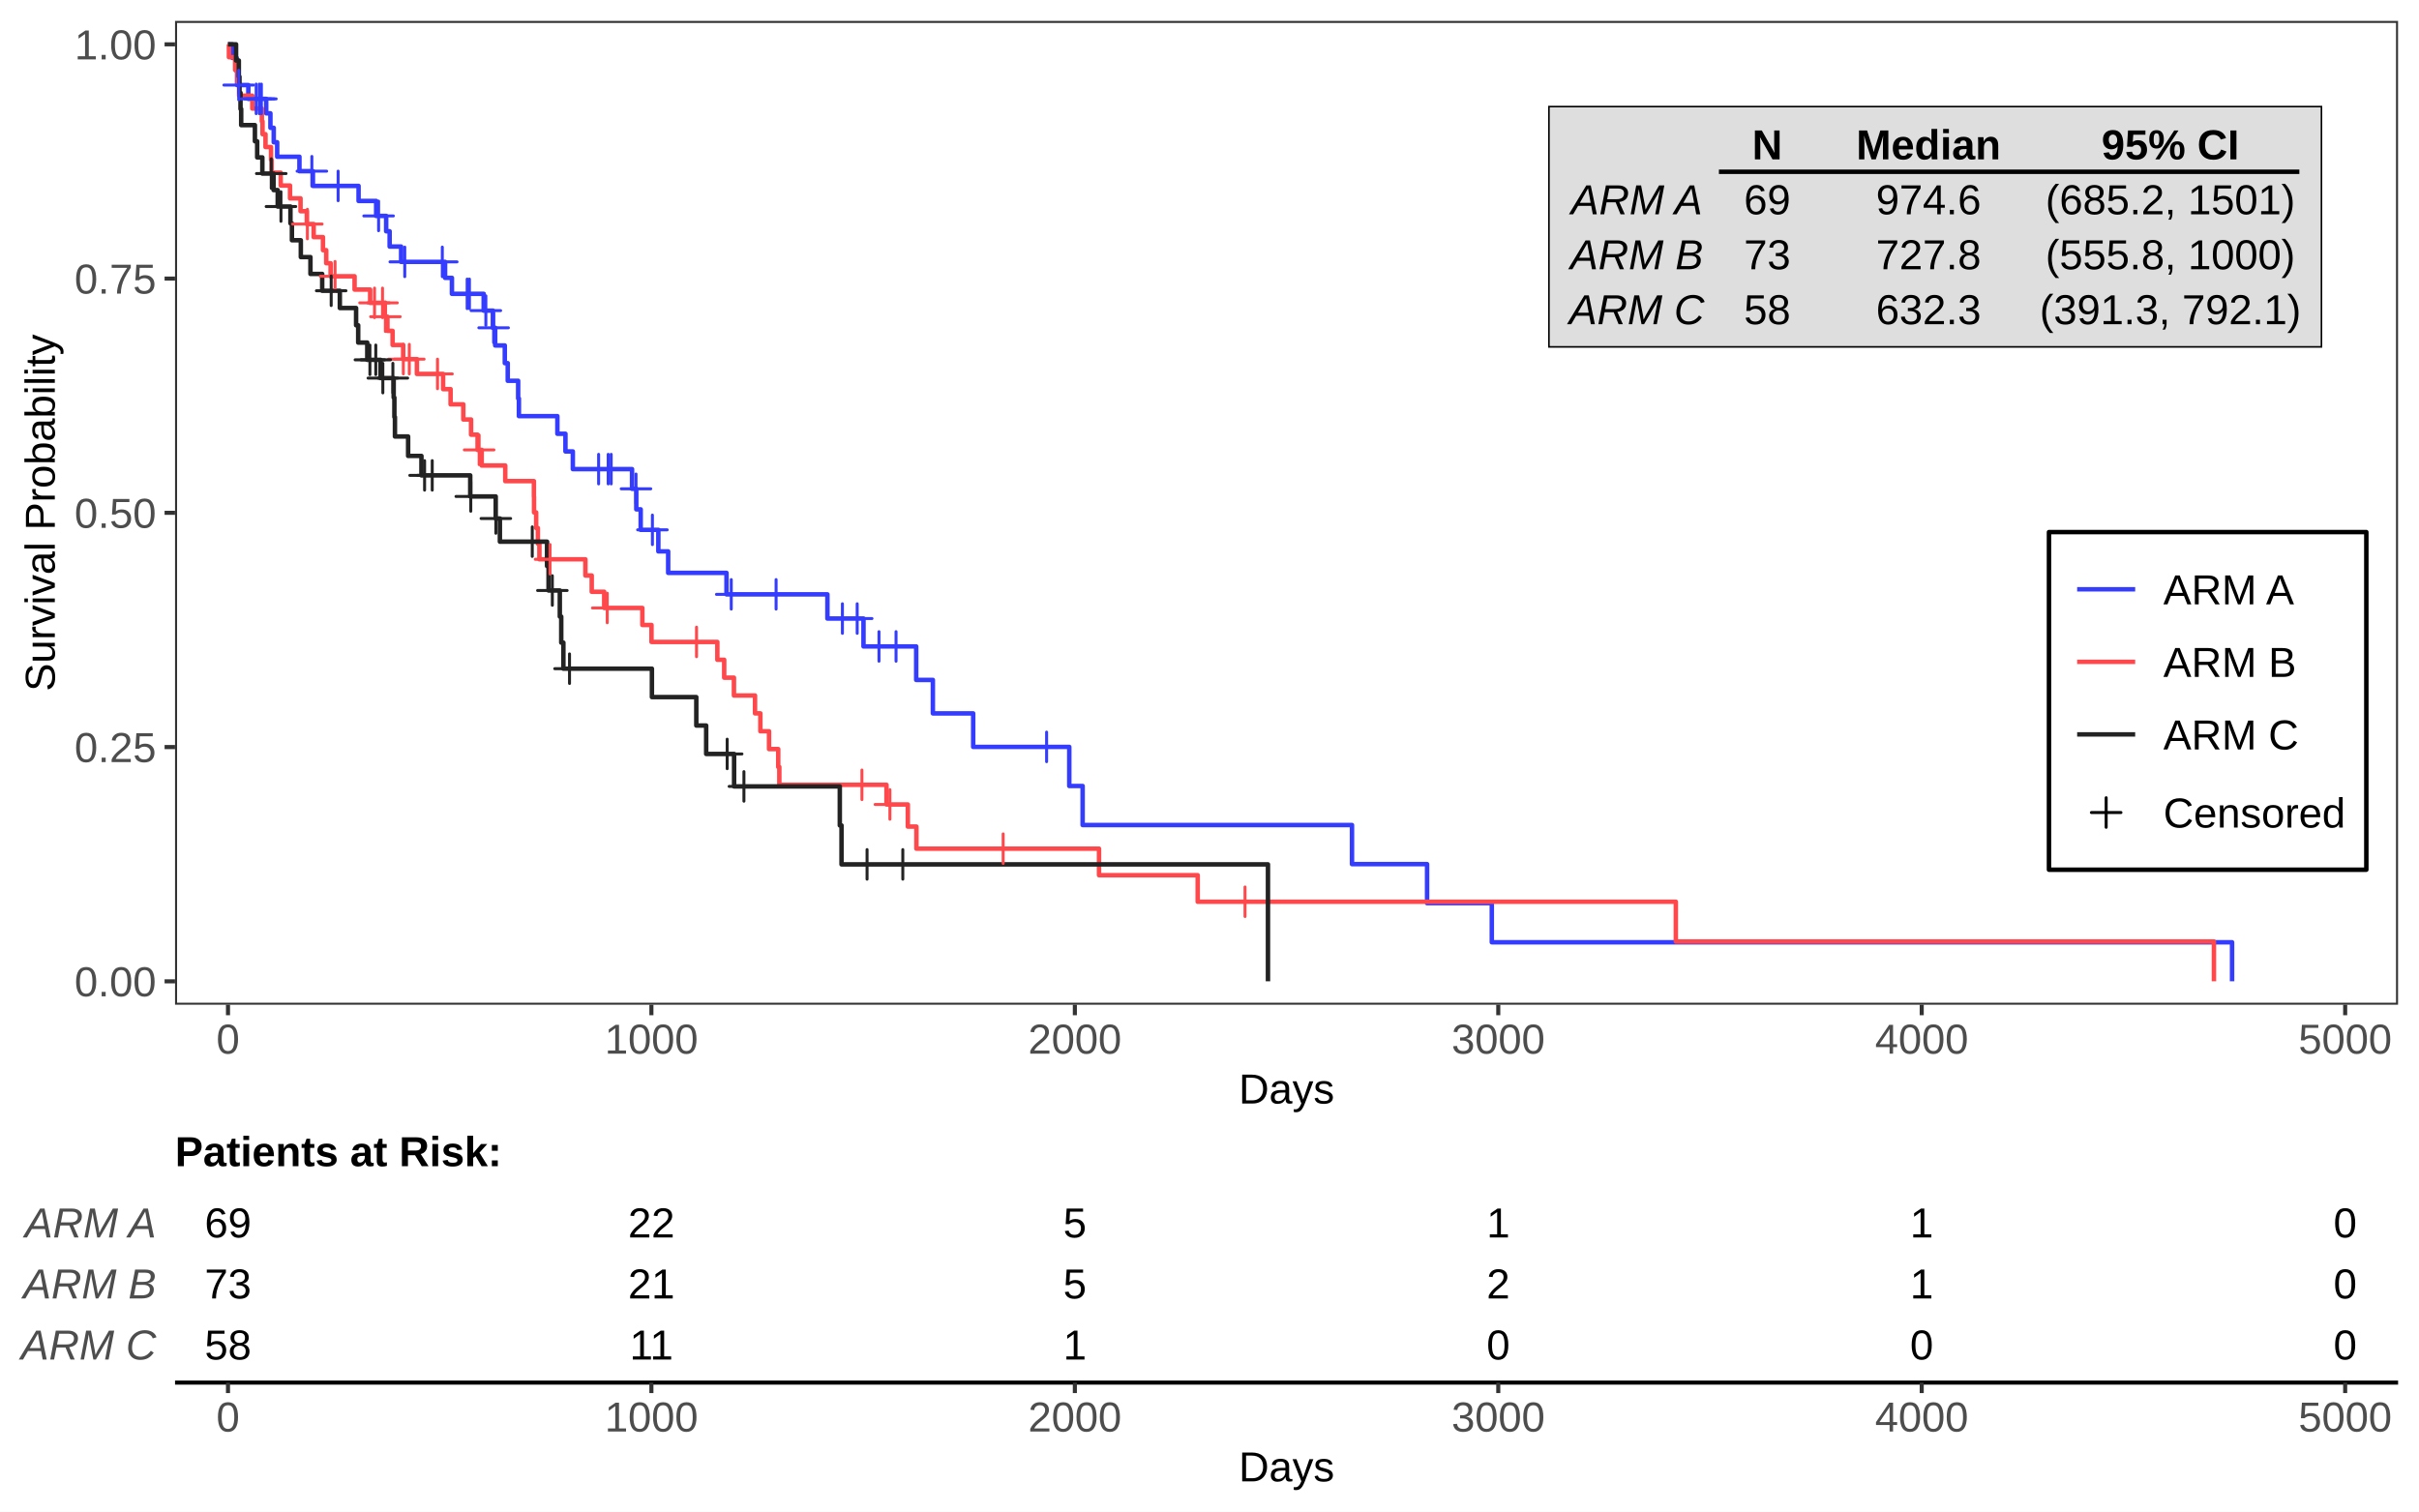
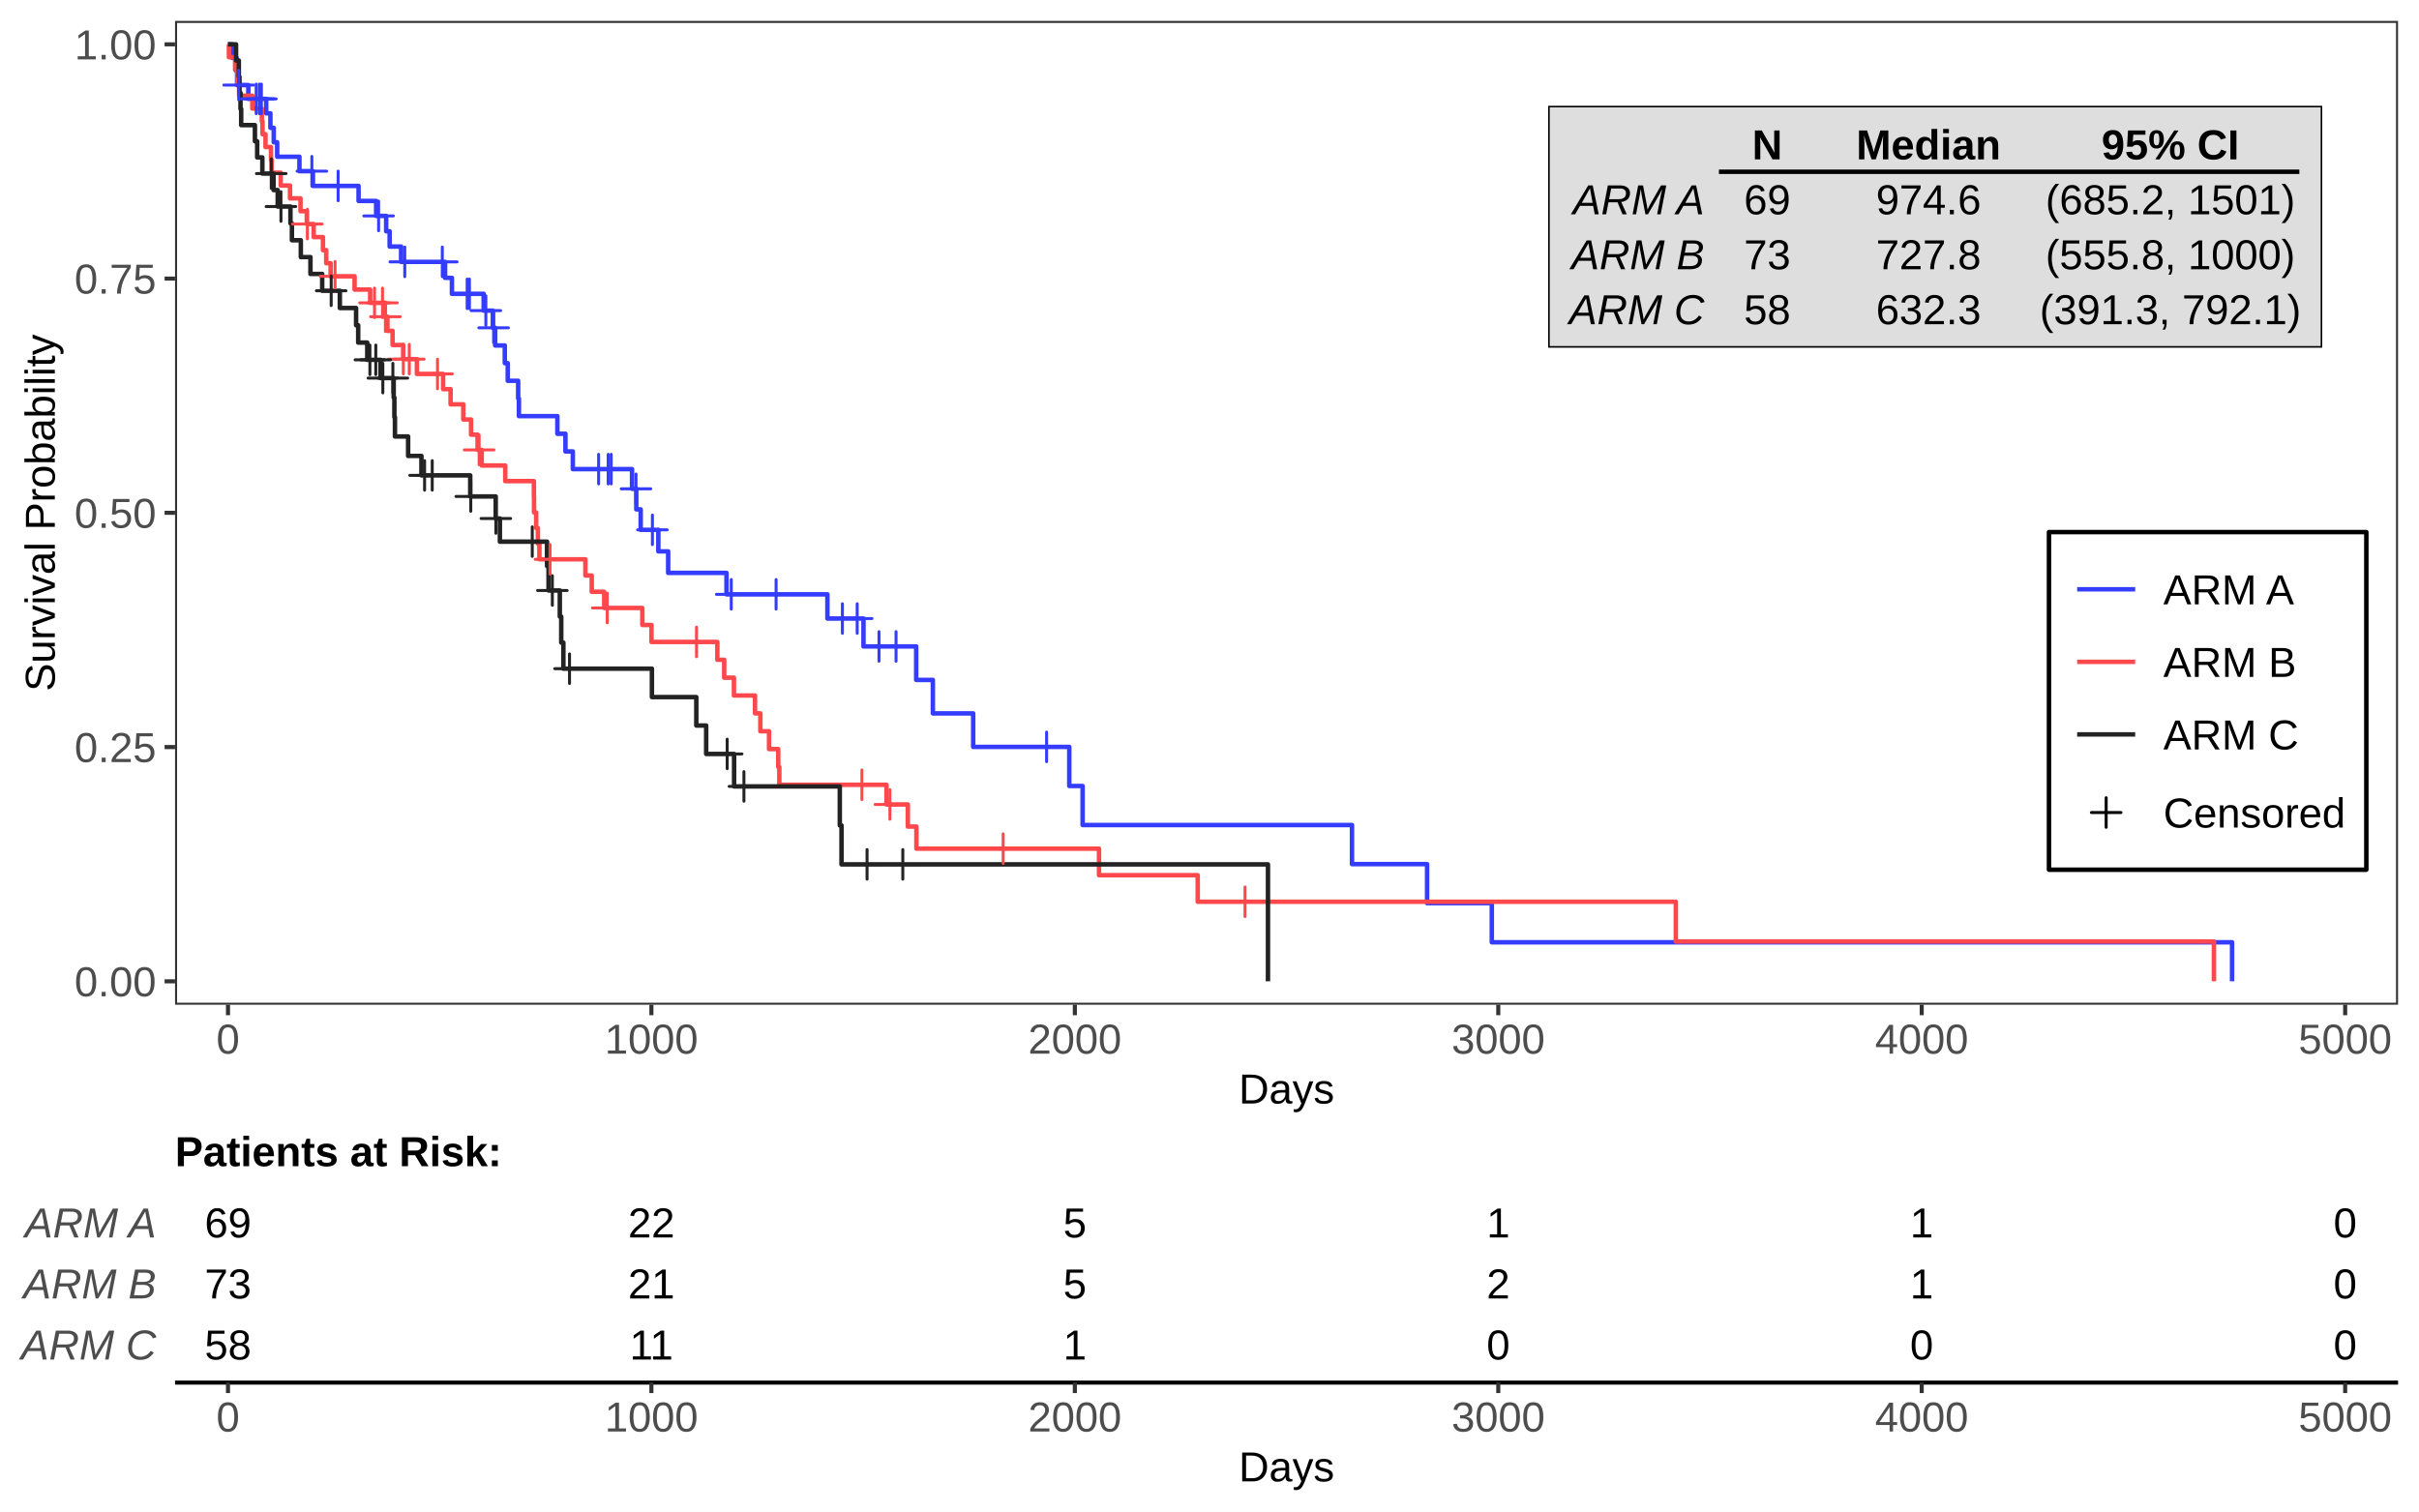
<svg xmlns="http://www.w3.org/2000/svg" class="svglite" width="576.00pt" height="360.00pt" viewBox="0 0 576.00 360.00">
  <defs>
    <style type="text/css">
    .svglite line, .svglite polyline, .svglite polygon, .svglite path, .svglite rect, .svglite circle {
      fill: none;
      stroke: #000000;
      stroke-linecap: round;
      stroke-linejoin: round;
      stroke-miterlimit: 10.00;
    }
    .svglite text {
      white-space: pre;
    }
  </style>
  </defs>
  <rect width="100%" height="100%" style="stroke: none; fill: none;" />
  <defs>
    <clipPath id="cpMC4wMHw1NzYuMDB8MC4wMHwzNjAuMDA=">
      <rect x="0.00" y="0.00" width="576.00" height="360.00" />
    </clipPath>
  </defs>
  <g clip-path="url(#cpMC4wMHw1NzYuMDB8MC4wMHwzNjAuMDA=)">
</g>
  <defs>
    <clipPath id="cpMC4wMHw1NzYuMDB8MC4wMHwyNzAuMDA=">
      <rect x="0.00" y="0.00" width="576.00" height="270.00" />
    </clipPath>
  </defs>
  <g clip-path="url(#cpMC4wMHw1NzYuMDB8MC4wMHwyNzAuMDA=)">
    <rect x="0.00" y="0.00" width="576.00" height="270.00" style="stroke-width: 0.97; stroke: #FFFFFF; fill: #FFFFFF;" />
  </g>
  <g clip-path="url(#cpMC4wMHw1NzYuMDB8MC4wMHwzNjAuMDA=)">
</g>
  <defs>
    <clipPath id="cpNDEuNjh8NTcxLjAyfDQuOTh8MjM5LjMw">
      <rect x="41.68" y="4.98" width="529.33" height="234.32" />
    </clipPath>
  </defs>
  <g clip-path="url(#cpNDEuNjh8NTcxLjAyfDQuOTh8MjM5LjMw)">
    <rect x="41.68" y="4.98" width="529.33" height="234.32" style="stroke-width: 0.97; stroke: none; fill: #FFFFFF;" />
    <polyline points="54.29,10.56 55.33,10.56 55.33,13.79 56.36,13.79 56.36,17.03 56.46,17.03 56.46,20.26 56.84,20.26 56.84,20.26 59.13,20.26 59.13,23.55 61.00,23.55 61.00,23.55 61.74,23.55 61.74,23.55 62.24,23.55 62.24,23.55 63.39,23.55 63.39,26.99 64.39,26.99 64.39,30.44 65.18,30.44 65.18,33.88 66.00,33.88 66.00,37.33 71.30,37.33 71.30,40.77 74.26,40.77 74.26,40.77 74.51,40.77 74.51,44.28 80.51,44.28 80.51,44.28 85.38,44.28 85.38,47.86 89.57,47.86 89.57,51.43 90.15,51.43 90.15,51.43 91.95,51.43 91.95,55.08 92.78,55.08 92.78,58.72 95.51,58.72 95.51,62.37 96.38,62.37 96.38,62.37 105.32,62.37 105.32,62.37 105.98,62.37 105.98,66.18 107.61,66.18 107.61,69.98 111.24,69.98 111.24,69.98 111.78,69.98 111.78,69.98 115.17,69.98 115.17,73.98 115.69,73.98 115.69,73.98 117.36,73.98 117.36,78.07 117.54,78.07 117.54,78.07 117.91,78.07 117.91,82.28 120.20,82.28 120.20,86.49 120.90,86.49 120.90,90.69 123.38,90.69 123.38,94.90 123.56,94.90 123.56,99.11 132.72,99.11 132.72,103.31 134.64,103.31 134.64,107.52 136.40,107.52 136.40,111.73 142.54,111.73 142.54,111.73 144.82,111.73 144.82,111.73 145.53,111.73 145.53,111.73 150.50,111.73 150.50,116.42 151.44,116.42 151.44,116.42 151.51,116.42 151.51,121.31 152.56,121.31 152.56,126.19 155.35,126.19 155.35,126.19 156.76,126.19 156.76,131.32 159.10,131.32 159.10,136.44 172.99,136.44 172.99,141.56 174.12,141.56 174.12,141.56 184.80,141.56 184.80,141.56 197.02,141.56 197.02,147.32 200.59,147.32 200.59,147.32 204.11,147.32 204.11,147.32 205.61,147.32 205.61,153.96 209.30,153.96 209.30,153.96 213.36,153.96 213.36,153.96 218.16,153.96 218.16,161.94 222.13,161.94 222.13,169.91 231.73,169.91 231.73,177.89 249.21,177.89 249.21,177.89 254.61,177.89 254.61,187.20 257.79,187.20 257.79,196.50 321.93,196.50 321.93,205.81 339.81,205.81 339.81,215.11 355.22,215.11 355.22,224.42 531.49,224.42 531.49,233.72 " style="stroke-width: 1.07; stroke: #343CFF; stroke-linecap: butt;" />
    <polyline points="54.29,10.56 54.51,10.56 54.51,13.62 55.99,13.62 55.99,16.67 56.56,16.67 56.56,19.73 56.94,19.73 56.94,22.79 60.08,22.79 60.08,25.85 62.35,25.85 62.35,28.90 62.51,28.90 62.51,31.96 63.22,31.96 63.22,35.02 64.53,35.02 64.53,38.07 64.68,38.07 64.68,41.13 66.84,41.13 66.84,44.19 69.06,44.19 69.06,47.24 71.56,47.24 71.56,50.30 73.06,50.30 73.06,53.36 73.19,53.36 73.19,53.36 74.69,53.36 74.69,56.47 76.90,56.47 76.90,59.58 77.68,59.58 77.68,62.69 78.72,62.69 78.72,65.80 79.78,65.80 79.78,65.80 84.43,65.80 84.43,68.97 88.14,68.97 88.14,72.13 89.18,72.13 89.18,72.13 91.08,72.13 91.08,72.13 91.63,72.13 91.63,75.43 91.77,75.43 91.77,75.43 92.25,75.43 92.25,78.80 93.48,78.80 93.48,82.17 96.00,82.17 96.00,85.54 96.04,85.54 96.04,85.54 97.46,85.54 97.46,85.54 99.27,85.54 99.27,89.06 104.18,89.06 104.18,89.06 105.51,89.06 105.51,92.68 107.29,92.68 107.29,96.30 110.32,96.30 110.32,99.91 112.17,99.91 112.17,103.53 113.72,103.53 113.72,107.15 114.09,107.15 114.09,107.15 114.70,107.15 114.70,110.87 120.31,110.87 120.31,114.59 127.13,114.59 127.13,118.31 127.16,118.31 127.16,122.04 127.67,122.04 127.67,125.76 128.08,125.76 128.08,129.48 128.44,129.48 128.44,133.21 130.97,133.21 130.97,133.21 139.39,133.21 139.39,137.07 140.90,137.07 140.90,140.94 143.87,140.94 143.87,144.80 144.59,144.80 144.59,144.80 152.95,144.80 152.95,148.85 155.13,148.85 155.13,152.89 165.85,152.89 165.85,152.89 170.81,152.89 170.81,157.14 172.44,157.14 172.44,161.40 174.76,161.40 174.76,165.65 179.78,165.65 179.78,169.90 181.05,169.90 181.05,174.16 183.12,174.16 183.12,178.41 185.31,178.41 185.31,182.67 185.57,182.67 185.57,186.92 205.24,186.92 205.24,186.92 211.09,186.92 211.09,191.60 211.90,191.60 211.90,191.60 216.17,191.60 216.17,196.87 218.21,196.87 218.21,202.13 238.87,202.13 238.87,202.13 261.69,202.13 261.69,208.45 285.19,208.45 285.19,214.77 296.46,214.77 296.46,214.77 399.04,214.77 399.04,224.24 527.17,224.24 527.17,233.72 " style="stroke-width: 1.07; stroke: #FF484B; stroke-linecap: butt;" />
    <polyline points="54.29,10.56 56.21,10.56 56.21,14.41 56.87,14.41 56.87,18.26 57.02,18.26 57.02,22.10 57.27,22.10 57.27,25.95 57.43,25.95 57.43,29.80 60.70,29.80 60.70,33.65 61.24,33.65 61.24,37.49 62.47,37.49 62.47,41.34 64.59,41.34 64.59,41.34 65.14,41.34 65.14,45.27 66.13,45.27 66.13,49.19 66.90,49.19 66.90,49.19 69.16,49.19 69.16,53.20 69.51,53.20 69.51,57.22 71.63,57.22 71.63,61.23 73.92,61.23 73.92,65.24 76.72,65.24 76.72,69.25 78.86,69.25 78.86,69.25 80.92,69.25 80.92,73.36 84.79,73.36 84.79,77.47 85.29,77.47 85.29,81.59 87.45,81.59 87.45,85.70 88.08,85.70 88.08,85.70 89.48,85.70 89.48,85.70 90.61,85.70 90.61,90.05 91.16,90.05 91.16,90.05 93.55,90.05 93.55,90.05 93.74,90.05 93.74,94.69 93.91,94.69 93.91,99.32 94.04,99.32 94.04,103.96 97.18,103.96 97.18,108.59 100.35,108.59 100.35,113.22 101.10,113.22 101.10,113.22 102.92,113.22 102.92,113.22 111.97,113.22 111.97,118.24 112.10,118.24 112.10,118.24 118.04,118.24 118.04,123.49 118.07,123.49 118.07,123.49 119.03,123.49 119.03,129.01 126.74,129.01 126.74,129.01 130.26,129.01 130.26,134.82 130.62,134.82 130.62,140.64 131.52,140.64 131.52,140.64 133.30,140.64 133.30,146.85 133.64,146.85 133.64,153.05 134.15,153.05 134.15,159.26 135.61,159.26 135.61,159.26 155.23,159.26 155.23,166.03 165.80,166.03 165.80,172.80 168.15,172.80 168.15,179.57 173.15,179.57 173.15,179.57 174.80,179.57 174.80,187.30 177.14,187.30 177.14,187.30 199.97,187.30 199.97,196.59 200.38,196.59 200.38,205.87 206.46,205.87 206.46,205.87 214.97,205.87 214.97,205.87 301.92,205.87 301.92,233.72 " style="stroke-width: 1.07; stroke: #232323; stroke-linecap: butt;" />
    <line x1="53.32" y1="20.26" x2="60.36" y2="20.26" style="stroke-width: 0.71; stroke: #343CFF;" />
    <line x1="56.84" y1="23.78" x2="56.84" y2="16.74" style="stroke-width: 0.71; stroke: #343CFF;" />
    <line x1="57.48" y1="23.55" x2="64.52" y2="23.55" style="stroke-width: 0.71; stroke: #343CFF;" />
    <line x1="61.00" y1="27.07" x2="61.00" y2="20.03" style="stroke-width: 0.71; stroke: #343CFF;" />
    <line x1="58.22" y1="23.55" x2="65.26" y2="23.55" style="stroke-width: 0.71; stroke: #343CFF;" />
    <line x1="61.74" y1="27.07" x2="61.74" y2="20.03" style="stroke-width: 0.71; stroke: #343CFF;" />
    <line x1="58.73" y1="23.55" x2="65.76" y2="23.55" style="stroke-width: 0.71; stroke: #343CFF;" />
    <line x1="62.24" y1="27.07" x2="62.24" y2="20.03" style="stroke-width: 0.71; stroke: #343CFF;" />
    <line x1="70.74" y1="40.77" x2="77.78" y2="40.77" style="stroke-width: 0.71; stroke: #343CFF;" />
    <line x1="74.26" y1="44.29" x2="74.26" y2="37.26" style="stroke-width: 0.71; stroke: #343CFF;" />
    <line x1="76.99" y1="44.28" x2="84.03" y2="44.28" style="stroke-width: 0.71; stroke: #343CFF;" />
    <line x1="80.51" y1="47.80" x2="80.51" y2="40.76" style="stroke-width: 0.71; stroke: #343CFF;" />
    <line x1="86.63" y1="51.43" x2="93.67" y2="51.43" style="stroke-width: 0.71; stroke: #343CFF;" />
    <line x1="90.15" y1="54.95" x2="90.15" y2="47.91" style="stroke-width: 0.71; stroke: #343CFF;" />
    <line x1="92.86" y1="62.37" x2="99.90" y2="62.37" style="stroke-width: 0.71; stroke: #343CFF;" />
    <line x1="96.38" y1="65.89" x2="96.38" y2="58.85" style="stroke-width: 0.71; stroke: #343CFF;" />
    <line x1="101.80" y1="62.37" x2="108.83" y2="62.37" style="stroke-width: 0.71; stroke: #343CFF;" />
    <line x1="105.32" y1="65.89" x2="105.32" y2="58.85" style="stroke-width: 0.71; stroke: #343CFF;" />
    <line x1="107.72" y1="69.98" x2="114.76" y2="69.98" style="stroke-width: 0.71; stroke: #343CFF;" />
    <line x1="111.24" y1="73.50" x2="111.24" y2="66.47" style="stroke-width: 0.71; stroke: #343CFF;" />
    <line x1="108.26" y1="69.98" x2="115.30" y2="69.98" style="stroke-width: 0.71; stroke: #343CFF;" />
    <line x1="111.78" y1="73.50" x2="111.78" y2="66.47" style="stroke-width: 0.71; stroke: #343CFF;" />
    <line x1="112.17" y1="73.98" x2="119.21" y2="73.98" style="stroke-width: 0.71; stroke: #343CFF;" />
    <line x1="115.69" y1="77.50" x2="115.69" y2="70.46" style="stroke-width: 0.71; stroke: #343CFF;" />
    <line x1="114.02" y1="78.07" x2="121.06" y2="78.07" style="stroke-width: 0.71; stroke: #343CFF;" />
    <line x1="117.54" y1="81.59" x2="117.54" y2="74.55" style="stroke-width: 0.71; stroke: #343CFF;" />
    <line x1="139.02" y1="111.73" x2="146.05" y2="111.73" style="stroke-width: 0.71; stroke: #343CFF;" />
    <line x1="142.54" y1="115.25" x2="142.54" y2="108.21" style="stroke-width: 0.71; stroke: #343CFF;" />
    <line x1="141.30" y1="111.73" x2="148.34" y2="111.73" style="stroke-width: 0.71; stroke: #343CFF;" />
    <line x1="144.82" y1="115.25" x2="144.82" y2="108.21" style="stroke-width: 0.71; stroke: #343CFF;" />
    <line x1="142.01" y1="111.73" x2="149.04" y2="111.73" style="stroke-width: 0.71; stroke: #343CFF;" />
    <line x1="145.53" y1="115.25" x2="145.53" y2="108.21" style="stroke-width: 0.71; stroke: #343CFF;" />
    <line x1="147.92" y1="116.42" x2="154.96" y2="116.42" style="stroke-width: 0.71; stroke: #343CFF;" />
    <line x1="151.44" y1="119.94" x2="151.44" y2="112.90" style="stroke-width: 0.71; stroke: #343CFF;" />
    <line x1="151.83" y1="126.19" x2="158.87" y2="126.19" style="stroke-width: 0.71; stroke: #343CFF;" />
    <line x1="155.35" y1="129.71" x2="155.35" y2="122.68" style="stroke-width: 0.71; stroke: #343CFF;" />
    <line x1="170.60" y1="141.56" x2="177.64" y2="141.56" style="stroke-width: 0.71; stroke: #343CFF;" />
    <line x1="174.12" y1="145.07" x2="174.12" y2="138.04" style="stroke-width: 0.71; stroke: #343CFF;" />
    <line x1="181.28" y1="141.56" x2="188.32" y2="141.56" style="stroke-width: 0.71; stroke: #343CFF;" />
    <line x1="184.80" y1="145.07" x2="184.80" y2="138.04" style="stroke-width: 0.71; stroke: #343CFF;" />
    <line x1="197.07" y1="147.32" x2="204.11" y2="147.32" style="stroke-width: 0.71; stroke: #343CFF;" />
    <line x1="200.59" y1="150.84" x2="200.59" y2="143.80" style="stroke-width: 0.71; stroke: #343CFF;" />
    <line x1="200.59" y1="147.32" x2="207.63" y2="147.32" style="stroke-width: 0.71; stroke: #343CFF;" />
    <line x1="204.11" y1="150.84" x2="204.11" y2="143.80" style="stroke-width: 0.71; stroke: #343CFF;" />
    <line x1="205.78" y1="153.96" x2="212.82" y2="153.96" style="stroke-width: 0.71; stroke: #343CFF;" />
    <line x1="209.30" y1="157.48" x2="209.30" y2="150.44" style="stroke-width: 0.71; stroke: #343CFF;" />
    <line x1="209.84" y1="153.96" x2="216.88" y2="153.96" style="stroke-width: 0.71; stroke: #343CFF;" />
    <line x1="213.36" y1="157.48" x2="213.36" y2="150.44" style="stroke-width: 0.71; stroke: #343CFF;" />
    <line x1="245.69" y1="177.89" x2="252.73" y2="177.89" style="stroke-width: 0.71; stroke: #343CFF;" />
    <line x1="249.21" y1="181.41" x2="249.21" y2="174.37" style="stroke-width: 0.71; stroke: #343CFF;" />
    <line x1="69.67" y1="53.36" x2="76.70" y2="53.36" style="stroke-width: 0.71; stroke: #FF484B;" />
    <line x1="73.19" y1="56.88" x2="73.19" y2="49.84" style="stroke-width: 0.71; stroke: #FF484B;" />
    <line x1="76.26" y1="65.80" x2="83.30" y2="65.80" style="stroke-width: 0.71; stroke: #FF484B;" />
    <line x1="79.78" y1="69.32" x2="79.78" y2="62.28" style="stroke-width: 0.71; stroke: #FF484B;" />
    <line x1="85.66" y1="72.13" x2="92.69" y2="72.13" style="stroke-width: 0.71; stroke: #FF484B;" />
    <line x1="89.18" y1="75.65" x2="89.18" y2="68.62" style="stroke-width: 0.71; stroke: #FF484B;" />
    <line x1="87.56" y1="72.13" x2="94.60" y2="72.13" style="stroke-width: 0.71; stroke: #FF484B;" />
    <line x1="91.08" y1="75.65" x2="91.08" y2="68.62" style="stroke-width: 0.71; stroke: #FF484B;" />
    <line x1="88.25" y1="75.43" x2="95.29" y2="75.43" style="stroke-width: 0.71; stroke: #FF484B;" />
    <line x1="91.77" y1="78.95" x2="91.77" y2="71.91" style="stroke-width: 0.71; stroke: #FF484B;" />
    <line x1="92.52" y1="85.54" x2="99.56" y2="85.54" style="stroke-width: 0.71; stroke: #FF484B;" />
    <line x1="96.04" y1="89.05" x2="96.04" y2="82.02" style="stroke-width: 0.71; stroke: #FF484B;" />
    <line x1="93.94" y1="85.54" x2="100.98" y2="85.54" style="stroke-width: 0.71; stroke: #FF484B;" />
    <line x1="97.46" y1="89.05" x2="97.46" y2="82.02" style="stroke-width: 0.71; stroke: #FF484B;" />
    <line x1="100.66" y1="89.06" x2="107.70" y2="89.06" style="stroke-width: 0.71; stroke: #FF484B;" />
    <line x1="104.18" y1="92.58" x2="104.18" y2="85.54" style="stroke-width: 0.71; stroke: #FF484B;" />
    <line x1="110.57" y1="107.15" x2="117.61" y2="107.15" style="stroke-width: 0.71; stroke: #FF484B;" />
    <line x1="114.09" y1="110.66" x2="114.09" y2="103.63" style="stroke-width: 0.71; stroke: #FF484B;" />
    <line x1="127.45" y1="133.21" x2="134.49" y2="133.21" style="stroke-width: 0.71; stroke: #FF484B;" />
    <line x1="130.97" y1="136.72" x2="130.97" y2="129.69" style="stroke-width: 0.71; stroke: #FF484B;" />
    <line x1="141.07" y1="144.80" x2="148.11" y2="144.80" style="stroke-width: 0.71; stroke: #FF484B;" />
    <line x1="144.59" y1="148.32" x2="144.59" y2="141.28" style="stroke-width: 0.71; stroke: #FF484B;" />
    <line x1="162.33" y1="152.89" x2="169.37" y2="152.89" style="stroke-width: 0.71; stroke: #FF484B;" />
    <line x1="165.85" y1="156.41" x2="165.85" y2="149.37" style="stroke-width: 0.71; stroke: #FF484B;" />
    <line x1="201.72" y1="186.92" x2="208.76" y2="186.92" style="stroke-width: 0.71; stroke: #FF484B;" />
    <line x1="205.24" y1="190.44" x2="205.24" y2="183.40" style="stroke-width: 0.71; stroke: #FF484B;" />
    <line x1="208.38" y1="191.60" x2="215.42" y2="191.60" style="stroke-width: 0.71; stroke: #FF484B;" />
    <line x1="211.90" y1="195.12" x2="211.90" y2="188.08" style="stroke-width: 0.71; stroke: #FF484B;" />
    <line x1="235.35" y1="202.13" x2="242.39" y2="202.13" style="stroke-width: 0.71; stroke: #FF484B;" />
    <line x1="238.87" y1="205.65" x2="238.87" y2="198.61" style="stroke-width: 0.71; stroke: #FF484B;" />
    <line x1="292.94" y1="214.77" x2="299.98" y2="214.77" style="stroke-width: 0.71; stroke: #FF484B;" />
    <line x1="296.46" y1="218.29" x2="296.46" y2="211.25" style="stroke-width: 0.71; stroke: #FF484B;" />
    <line x1="61.07" y1="41.34" x2="68.11" y2="41.34" style="stroke-width: 0.71; stroke: #232323;" />
    <line x1="64.59" y1="44.86" x2="64.59" y2="37.82" style="stroke-width: 0.71; stroke: #232323;" />
    <line x1="63.38" y1="49.19" x2="70.42" y2="49.19" style="stroke-width: 0.71; stroke: #232323;" />
    <line x1="66.90" y1="52.71" x2="66.90" y2="45.67" style="stroke-width: 0.71; stroke: #232323;" />
    <line x1="75.34" y1="69.25" x2="82.38" y2="69.25" style="stroke-width: 0.71; stroke: #232323;" />
    <line x1="78.86" y1="72.77" x2="78.86" y2="65.73" style="stroke-width: 0.71; stroke: #232323;" />
    <line x1="84.56" y1="85.70" x2="91.60" y2="85.70" style="stroke-width: 0.71; stroke: #232323;" />
    <line x1="88.08" y1="89.22" x2="88.08" y2="82.18" style="stroke-width: 0.71; stroke: #232323;" />
    <line x1="85.96" y1="85.70" x2="93.00" y2="85.70" style="stroke-width: 0.71; stroke: #232323;" />
    <line x1="89.48" y1="89.22" x2="89.48" y2="82.18" style="stroke-width: 0.71; stroke: #232323;" />
    <line x1="87.64" y1="90.05" x2="94.68" y2="90.05" style="stroke-width: 0.71; stroke: #232323;" />
    <line x1="91.16" y1="93.57" x2="91.16" y2="86.53" style="stroke-width: 0.71; stroke: #232323;" />
    <line x1="90.03" y1="90.05" x2="97.07" y2="90.05" style="stroke-width: 0.71; stroke: #232323;" />
    <line x1="93.55" y1="93.57" x2="93.55" y2="86.53" style="stroke-width: 0.71; stroke: #232323;" />
    <line x1="97.58" y1="113.22" x2="104.62" y2="113.22" style="stroke-width: 0.71; stroke: #232323;" />
    <line x1="101.10" y1="116.74" x2="101.10" y2="109.71" style="stroke-width: 0.71; stroke: #232323;" />
    <line x1="99.40" y1="113.22" x2="106.44" y2="113.22" style="stroke-width: 0.71; stroke: #232323;" />
    <line x1="102.92" y1="116.74" x2="102.92" y2="109.71" style="stroke-width: 0.71; stroke: #232323;" />
    <line x1="108.58" y1="118.24" x2="115.62" y2="118.24" style="stroke-width: 0.71; stroke: #232323;" />
    <line x1="112.10" y1="121.76" x2="112.10" y2="114.73" style="stroke-width: 0.71; stroke: #232323;" />
    <line x1="114.55" y1="123.49" x2="121.59" y2="123.49" style="stroke-width: 0.71; stroke: #232323;" />
    <line x1="118.07" y1="127.01" x2="118.07" y2="119.97" style="stroke-width: 0.71; stroke: #232323;" />
    <line x1="123.22" y1="129.01" x2="130.26" y2="129.01" style="stroke-width: 0.71; stroke: #232323;" />
    <line x1="126.74" y1="132.52" x2="126.74" y2="125.49" style="stroke-width: 0.71; stroke: #232323;" />
    <line x1="128.01" y1="140.64" x2="135.04" y2="140.64" style="stroke-width: 0.71; stroke: #232323;" />
    <line x1="131.52" y1="144.16" x2="131.52" y2="137.12" style="stroke-width: 0.71; stroke: #232323;" />
    <line x1="132.09" y1="159.26" x2="139.13" y2="159.26" style="stroke-width: 0.71; stroke: #232323;" />
    <line x1="135.61" y1="162.78" x2="135.61" y2="155.74" style="stroke-width: 0.71; stroke: #232323;" />
    <line x1="169.63" y1="179.57" x2="176.67" y2="179.57" style="stroke-width: 0.71; stroke: #232323;" />
    <line x1="173.15" y1="183.08" x2="173.15" y2="176.05" style="stroke-width: 0.71; stroke: #232323;" />
    <line x1="173.62" y1="187.30" x2="180.66" y2="187.30" style="stroke-width: 0.71; stroke: #232323;" />
    <line x1="177.14" y1="190.82" x2="177.14" y2="183.78" style="stroke-width: 0.71; stroke: #232323;" />
    <line x1="202.94" y1="205.87" x2="209.97" y2="205.87" style="stroke-width: 0.71; stroke: #232323;" />
    <line x1="206.46" y1="209.39" x2="206.46" y2="202.35" style="stroke-width: 0.71; stroke: #232323;" />
    <line x1="211.45" y1="205.87" x2="218.49" y2="205.87" style="stroke-width: 0.71; stroke: #232323;" />
    <line x1="214.97" y1="209.39" x2="214.97" y2="202.35" style="stroke-width: 0.71; stroke: #232323;" />
    <rect x="41.68" y="4.98" width="529.33" height="234.32" style="stroke-width: 0.97; stroke: #333333;" />
  </g>
  <g clip-path="url(#cpMC4wMHw1NzYuMDB8MC4wMHwzNjAuMDA=)">
    <text x="37.20" y="237.30" text-anchor="end" style="font-size: 10.00px;fill: #4D4D4D; font-family: &quot;Arial&quot;;" textLength="19.48px" lengthAdjust="spacingAndGlyphs">0.00</text>
    <text x="37.20" y="181.51" text-anchor="end" style="font-size: 10.00px;fill: #4D4D4D; font-family: &quot;Arial&quot;;" textLength="19.48px" lengthAdjust="spacingAndGlyphs">0.25</text>
    <text x="37.20" y="125.72" text-anchor="end" style="font-size: 10.00px;fill: #4D4D4D; font-family: &quot;Arial&quot;;" textLength="19.48px" lengthAdjust="spacingAndGlyphs">0.50</text>
    <text x="37.20" y="69.93" text-anchor="end" style="font-size: 10.00px;fill: #4D4D4D; font-family: &quot;Arial&quot;;" textLength="19.48px" lengthAdjust="spacingAndGlyphs">0.75</text>
    <text x="37.20" y="14.14" text-anchor="end" style="font-size: 10.00px;fill: #4D4D4D; font-family: &quot;Arial&quot;;" textLength="19.48px" lengthAdjust="spacingAndGlyphs">1.00</text>
    <polyline points="39.19,233.72 41.68,233.72 " style="stroke-width: 0.97; stroke: #333333; stroke-linecap: butt;" />
    <polyline points="39.19,177.93 41.68,177.93 " style="stroke-width: 0.97; stroke: #333333; stroke-linecap: butt;" />
    <polyline points="39.19,122.14 41.68,122.14 " style="stroke-width: 0.97; stroke: #333333; stroke-linecap: butt;" />
    <polyline points="39.19,66.35 41.68,66.35 " style="stroke-width: 0.97; stroke: #333333; stroke-linecap: butt;" />
    <polyline points="39.19,10.56 41.68,10.56 " style="stroke-width: 0.97; stroke: #333333; stroke-linecap: butt;" />
    <polyline points="54.29,241.79 54.29,239.30 " style="stroke-width: 0.97; stroke: #333333; stroke-linecap: butt;" />
    <polyline points="155.11,241.79 155.11,239.30 " style="stroke-width: 0.97; stroke: #333333; stroke-linecap: butt;" />
    <polyline points="255.94,241.79 255.94,239.30 " style="stroke-width: 0.97; stroke: #333333; stroke-linecap: butt;" />
    <polyline points="356.76,241.79 356.76,239.30 " style="stroke-width: 0.97; stroke: #333333; stroke-linecap: butt;" />
    <polyline points="457.59,241.79 457.59,239.30 " style="stroke-width: 0.97; stroke: #333333; stroke-linecap: butt;" />
    <polyline points="558.42,241.79 558.42,239.30 " style="stroke-width: 0.97; stroke: #333333; stroke-linecap: butt;" />
    <text x="54.29" y="250.95" text-anchor="middle" style="font-size: 10.00px;fill: #4D4D4D; font-family: &quot;Arial&quot;;" textLength="5.57px" lengthAdjust="spacingAndGlyphs">0</text>
    <text x="155.11" y="250.95" text-anchor="middle" style="font-size: 10.00px;fill: #4D4D4D; font-family: &quot;Arial&quot;;" textLength="22.26px" lengthAdjust="spacingAndGlyphs">1000</text>
    <text x="255.94" y="250.95" text-anchor="middle" style="font-size: 10.00px;fill: #4D4D4D; font-family: &quot;Arial&quot;;" textLength="22.26px" lengthAdjust="spacingAndGlyphs">2000</text>
    <text x="356.76" y="250.95" text-anchor="middle" style="font-size: 10.00px;fill: #4D4D4D; font-family: &quot;Arial&quot;;" textLength="22.26px" lengthAdjust="spacingAndGlyphs">3000</text>
    <text x="457.59" y="250.95" text-anchor="middle" style="font-size: 10.00px;fill: #4D4D4D; font-family: &quot;Arial&quot;;" textLength="22.26px" lengthAdjust="spacingAndGlyphs">4000</text>
    <text x="558.42" y="250.95" text-anchor="middle" style="font-size: 10.00px;fill: #4D4D4D; font-family: &quot;Arial&quot;;" textLength="22.26px" lengthAdjust="spacingAndGlyphs">5000</text>
    <text x="306.35" y="262.82" text-anchor="middle" style="font-size: 10.00px; font-family: &quot;Arial&quot;;" textLength="22.80px" lengthAdjust="spacingAndGlyphs">Days</text>
    <text transform="translate(13.05,122.14) rotate(-90)" text-anchor="middle" style="font-size: 10.00px; font-family: &quot;Arial&quot;;" textLength="85.09px" lengthAdjust="spacingAndGlyphs">Survival Probability</text>
    <rect x="487.89" y="126.73" width="75.57" height="80.41" style="stroke-width: 1.07; fill: #FFFFFF;" />
    <rect x="492.87" y="131.71" width="17.28" height="17.28" style="stroke-width: 0.97; stroke: none; fill: #FFFFFF;" />
    <line x1="494.60" y1="140.35" x2="508.42" y2="140.35" style="stroke-width: 1.07; stroke: #343CFF; stroke-linecap: butt;" />
    <rect x="492.87" y="148.99" width="17.28" height="17.28" style="stroke-width: 0.97; stroke: none; fill: #FFFFFF;" />
    <line x1="494.60" y1="157.63" x2="508.42" y2="157.63" style="stroke-width: 1.07; stroke: #FF484B; stroke-linecap: butt;" />
    <rect x="492.87" y="166.27" width="17.28" height="17.28" style="stroke-width: 0.97; stroke: none; fill: #FFFFFF;" />
    <line x1="494.60" y1="174.91" x2="508.42" y2="174.91" style="stroke-width: 1.07; stroke: #232323; stroke-linecap: butt;" />
    <text x="515.13" y="143.94" style="font-size: 10.00px; font-family: &quot;Arial&quot;;" textLength="31.11px" lengthAdjust="spacingAndGlyphs">ARM A</text>
    <text x="515.13" y="161.22" style="font-size: 10.00px; font-family: &quot;Arial&quot;;" textLength="31.67px" lengthAdjust="spacingAndGlyphs">ARM B</text>
    <text x="515.13" y="178.50" style="font-size: 10.00px; font-family: &quot;Arial&quot;;" textLength="32.22px" lengthAdjust="spacingAndGlyphs">ARM C</text>
    <rect x="492.87" y="184.88" width="17.28" height="17.28" style="stroke-width: 0.97; stroke: none; fill: #FFFFFF;" />
    <line x1="497.99" y1="193.52" x2="505.03" y2="193.52" style="stroke-width: 0.71;" />
    <line x1="501.51" y1="197.04" x2="501.51" y2="190.00" style="stroke-width: 0.71;" />
    <text x="515.13" y="197.10" style="font-size: 10.00px; font-family: &quot;Arial&quot;;" textLength="43.39px" lengthAdjust="spacingAndGlyphs">Censored</text>
  </g>
  <defs>
    <clipPath id="cpMC4wMHw1NzYuMDB8MjcwLjAwfDM2MC4wMA==">
      <rect x="0.00" y="270.00" width="576.00" height="90.00" />
    </clipPath>
  </defs>
  <g clip-path="url(#cpMC4wMHw1NzYuMDB8MjcwLjAwfDM2MC4wMA==)">
    <rect x="0.00" y="270.00" width="576.00" height="90.00" style="stroke-width: 0.97; stroke: #FFFFFF; fill: #FFFFFF;" />
  </g>
  <g clip-path="url(#cpMC4wMHw1NzYuMDB8MC4wMHwzNjAuMDA=)">
    <rect x="41.68" y="289.33" width="529.33" height="39.97" style="stroke-width: 0.97; stroke: none; fill: #FFFFFF;" />
    <text x="54.29" y="294.73" text-anchor="middle" style="font-size: 10.00px; font-family: &quot;Arial&quot;;" textLength="11.13px" lengthAdjust="spacingAndGlyphs">69</text>
    <text x="54.29" y="309.26" text-anchor="middle" style="font-size: 10.00px; font-family: &quot;Arial&quot;;" textLength="11.13px" lengthAdjust="spacingAndGlyphs">73</text>
    <text x="54.29" y="323.80" text-anchor="middle" style="font-size: 10.00px; font-family: &quot;Arial&quot;;" textLength="11.13px" lengthAdjust="spacingAndGlyphs">58</text>
    <text x="155.11" y="294.73" text-anchor="middle" style="font-size: 10.00px; font-family: &quot;Arial&quot;;" textLength="11.13px" lengthAdjust="spacingAndGlyphs">22</text>
    <text x="155.11" y="309.26" text-anchor="middle" style="font-size: 10.00px; font-family: &quot;Arial&quot;;" textLength="11.13px" lengthAdjust="spacingAndGlyphs">21</text>
    <text x="155.11" y="323.80" text-anchor="middle" style="font-size: 10.00px; font-family: &quot;Arial&quot;;" textLength="10.39px" lengthAdjust="spacingAndGlyphs">11</text>
    <text x="255.94" y="294.73" text-anchor="middle" style="font-size: 10.00px; font-family: &quot;Arial&quot;;" textLength="5.57px" lengthAdjust="spacingAndGlyphs">5</text>
    <text x="255.94" y="309.26" text-anchor="middle" style="font-size: 10.00px; font-family: &quot;Arial&quot;;" textLength="5.57px" lengthAdjust="spacingAndGlyphs">5</text>
    <text x="255.94" y="323.80" text-anchor="middle" style="font-size: 10.00px; font-family: &quot;Arial&quot;;" textLength="5.57px" lengthAdjust="spacingAndGlyphs">1</text>
    <text x="356.76" y="294.73" text-anchor="middle" style="font-size: 10.00px; font-family: &quot;Arial&quot;;" textLength="5.57px" lengthAdjust="spacingAndGlyphs">1</text>
    <text x="356.76" y="309.26" text-anchor="middle" style="font-size: 10.00px; font-family: &quot;Arial&quot;;" textLength="5.57px" lengthAdjust="spacingAndGlyphs">2</text>
    <text x="356.76" y="323.80" text-anchor="middle" style="font-size: 10.00px; font-family: &quot;Arial&quot;;" textLength="5.57px" lengthAdjust="spacingAndGlyphs">0</text>
    <text x="457.59" y="294.73" text-anchor="middle" style="font-size: 10.00px; font-family: &quot;Arial&quot;;" textLength="5.57px" lengthAdjust="spacingAndGlyphs">1</text>
    <text x="457.59" y="309.26" text-anchor="middle" style="font-size: 10.00px; font-family: &quot;Arial&quot;;" textLength="5.57px" lengthAdjust="spacingAndGlyphs">1</text>
    <text x="457.59" y="323.80" text-anchor="middle" style="font-size: 10.00px; font-family: &quot;Arial&quot;;" textLength="5.57px" lengthAdjust="spacingAndGlyphs">0</text>
    <text x="558.42" y="294.73" text-anchor="middle" style="font-size: 10.00px; font-family: &quot;Arial&quot;;" textLength="5.57px" lengthAdjust="spacingAndGlyphs">0</text>
    <text x="558.42" y="309.26" text-anchor="middle" style="font-size: 10.00px; font-family: &quot;Arial&quot;;" textLength="5.57px" lengthAdjust="spacingAndGlyphs">0</text>
    <text x="558.42" y="323.80" text-anchor="middle" style="font-size: 10.00px; font-family: &quot;Arial&quot;;" textLength="5.57px" lengthAdjust="spacingAndGlyphs">0</text>
    <text x="37.20" y="323.80" text-anchor="end" style="font-size: 10.00px; font-style: italic;fill: #4D4D4D; font-family: &quot;Arial&quot;;" textLength="32.22px" lengthAdjust="spacingAndGlyphs">ARM C</text>
    <text x="37.20" y="309.26" text-anchor="end" style="font-size: 10.00px; font-style: italic;fill: #4D4D4D; font-family: &quot;Arial&quot;;" textLength="31.67px" lengthAdjust="spacingAndGlyphs">ARM B</text>
    <text x="37.20" y="294.73" text-anchor="end" style="font-size: 10.00px; font-style: italic;fill: #4D4D4D; font-family: &quot;Arial&quot;;" textLength="31.29px" lengthAdjust="spacingAndGlyphs">ARM A</text>
    <polyline points="41.68,329.30 571.02,329.30 " style="stroke-width: 0.97; stroke-linecap: butt;" />
    <polyline points="54.29,331.79 54.29,329.30 " style="stroke-width: 0.97; stroke: #333333; stroke-linecap: butt;" />
    <polyline points="155.11,331.79 155.11,329.30 " style="stroke-width: 0.97; stroke: #333333; stroke-linecap: butt;" />
    <polyline points="255.94,331.79 255.94,329.30 " style="stroke-width: 0.97; stroke: #333333; stroke-linecap: butt;" />
    <polyline points="356.76,331.79 356.76,329.30 " style="stroke-width: 0.97; stroke: #333333; stroke-linecap: butt;" />
    <polyline points="457.59,331.79 457.59,329.30 " style="stroke-width: 0.97; stroke: #333333; stroke-linecap: butt;" />
    <polyline points="558.42,331.79 558.42,329.30 " style="stroke-width: 0.97; stroke: #333333; stroke-linecap: butt;" />
    <text x="54.29" y="340.95" text-anchor="middle" style="font-size: 10.00px;fill: #4D4D4D; font-family: &quot;Arial&quot;;" textLength="5.57px" lengthAdjust="spacingAndGlyphs">0</text>
    <text x="155.11" y="340.95" text-anchor="middle" style="font-size: 10.00px;fill: #4D4D4D; font-family: &quot;Arial&quot;;" textLength="22.26px" lengthAdjust="spacingAndGlyphs">1000</text>
    <text x="255.94" y="340.95" text-anchor="middle" style="font-size: 10.00px;fill: #4D4D4D; font-family: &quot;Arial&quot;;" textLength="22.26px" lengthAdjust="spacingAndGlyphs">2000</text>
    <text x="356.76" y="340.95" text-anchor="middle" style="font-size: 10.00px;fill: #4D4D4D; font-family: &quot;Arial&quot;;" textLength="22.26px" lengthAdjust="spacingAndGlyphs">3000</text>
    <text x="457.59" y="340.95" text-anchor="middle" style="font-size: 10.00px;fill: #4D4D4D; font-family: &quot;Arial&quot;;" textLength="22.26px" lengthAdjust="spacingAndGlyphs">4000</text>
    <text x="558.42" y="340.95" text-anchor="middle" style="font-size: 10.00px;fill: #4D4D4D; font-family: &quot;Arial&quot;;" textLength="22.26px" lengthAdjust="spacingAndGlyphs">5000</text>
    <text x="306.35" y="352.82" text-anchor="middle" style="font-size: 10.00px; font-family: &quot;Arial&quot;;" textLength="22.80px" lengthAdjust="spacingAndGlyphs">Days</text>
    <text x="41.68" y="277.75" style="font-size: 10.00px; font-weight: bold; font-family: &quot;Arial&quot;;" textLength="77.84px" lengthAdjust="spacingAndGlyphs">Patients at Risk:</text>
  </g>
  <defs>
    <clipPath id="cpMzY4LjY0fDU1Mi45NnwyNS4yMHw4Mi44MA==">
      <rect x="368.64" y="25.20" width="184.32" height="57.60" />
    </clipPath>
  </defs>
  <g clip-path="url(#cpMzY4LjY0fDU1Mi45NnwyNS4yMHw4Mi44MA==)">
    <rect x="368.64" y="25.20" width="184.32" height="57.60" style="stroke-width: 0.75; fill: #000000; fill-opacity: 0.13;" />
  </g>
  <g clip-path="url(#cpMC4wMHw1NzYuMDB8MC4wMHwzNjAuMDA=)">
    <line x1="409.30" y1="40.91" x2="547.51" y2="40.91" style="stroke-width: 1.07; stroke-linecap: butt;" />
    <text x="420.81" y="37.95" text-anchor="middle" style="font-size: 10.00px; font-weight: bold; font-family: &quot;Arial&quot;;" textLength="7.22px" lengthAdjust="spacingAndGlyphs">N</text>
    <text x="420.81" y="51.04" text-anchor="middle" style="font-size: 10.00px; font-family: &quot;Arial&quot;;" textLength="11.13px" lengthAdjust="spacingAndGlyphs">69</text>
    <text x="420.81" y="64.13" text-anchor="middle" style="font-size: 10.00px; font-family: &quot;Arial&quot;;" textLength="11.13px" lengthAdjust="spacingAndGlyphs">73</text>
    <text x="420.81" y="77.22" text-anchor="middle" style="font-size: 10.00px; font-family: &quot;Arial&quot;;" textLength="11.13px" lengthAdjust="spacingAndGlyphs">58</text>
    <text x="459.21" y="37.95" text-anchor="middle" style="font-size: 10.00px; font-weight: bold; font-family: &quot;Arial&quot;;" textLength="34.45px" lengthAdjust="spacingAndGlyphs">Median</text>
    <text x="459.21" y="51.04" text-anchor="middle" style="font-size: 10.00px; font-family: &quot;Arial&quot;;" textLength="25.04px" lengthAdjust="spacingAndGlyphs">974.6</text>
    <text x="459.21" y="64.13" text-anchor="middle" style="font-size: 10.00px; font-family: &quot;Arial&quot;;" textLength="25.04px" lengthAdjust="spacingAndGlyphs">727.8</text>
    <text x="459.21" y="77.22" text-anchor="middle" style="font-size: 10.00px; font-family: &quot;Arial&quot;;" textLength="25.04px" lengthAdjust="spacingAndGlyphs">632.3</text>
    <text x="516.80" y="37.95" text-anchor="middle" style="font-size: 10.00px; font-weight: bold; font-family: &quot;Arial&quot;;" textLength="32.80px" lengthAdjust="spacingAndGlyphs">95% CI</text>
    <text x="516.80" y="51.04" text-anchor="middle" style="font-size: 10.00px; font-family: &quot;Arial&quot;;" textLength="59.53px" lengthAdjust="spacingAndGlyphs">(685.2, 1501)</text>
    <text x="516.80" y="64.13" text-anchor="middle" style="font-size: 10.00px; font-family: &quot;Arial&quot;;" textLength="59.53px" lengthAdjust="spacingAndGlyphs">(555.8, 1000)</text>
    <text x="516.80" y="77.22" text-anchor="middle" style="font-size: 10.00px; font-family: &quot;Arial&quot;;" textLength="62.31px" lengthAdjust="spacingAndGlyphs">(391.3, 792.1)</text>
-     <text x="389.73" y="77.22" text-anchor="middle" style="font-size: 10.00px; font-style: italic; font-family: &quot;Arial&quot;;" textLength="32.22px" lengthAdjust="spacingAndGlyphs">ARM C</text>
-     <text x="389.73" y="64.13" text-anchor="middle" style="font-size: 10.00px; font-style: italic; font-family: &quot;Arial&quot;;" textLength="31.67px" lengthAdjust="spacingAndGlyphs">ARM B</text>
-     <text x="389.73" y="51.04" text-anchor="middle" style="font-size: 10.00px; font-style: italic; font-family: &quot;Arial&quot;;" textLength="31.29px" lengthAdjust="spacingAndGlyphs">ARM A</text>
+     <text x="405.84" y="77.22" text-anchor="end" style="font-size: 10.00px; font-style: italic; font-family: &quot;Arial&quot;;" textLength="32.22px" lengthAdjust="spacingAndGlyphs">ARM C</text>
+     <text x="405.84" y="64.13" text-anchor="end" style="font-size: 10.00px; font-style: italic; font-family: &quot;Arial&quot;;" textLength="31.67px" lengthAdjust="spacingAndGlyphs">ARM B</text>
+     <text x="405.84" y="51.04" text-anchor="end" style="font-size: 10.00px; font-style: italic; font-family: &quot;Arial&quot;;" textLength="31.29px" lengthAdjust="spacingAndGlyphs">ARM A</text>
  </g>
</svg>
